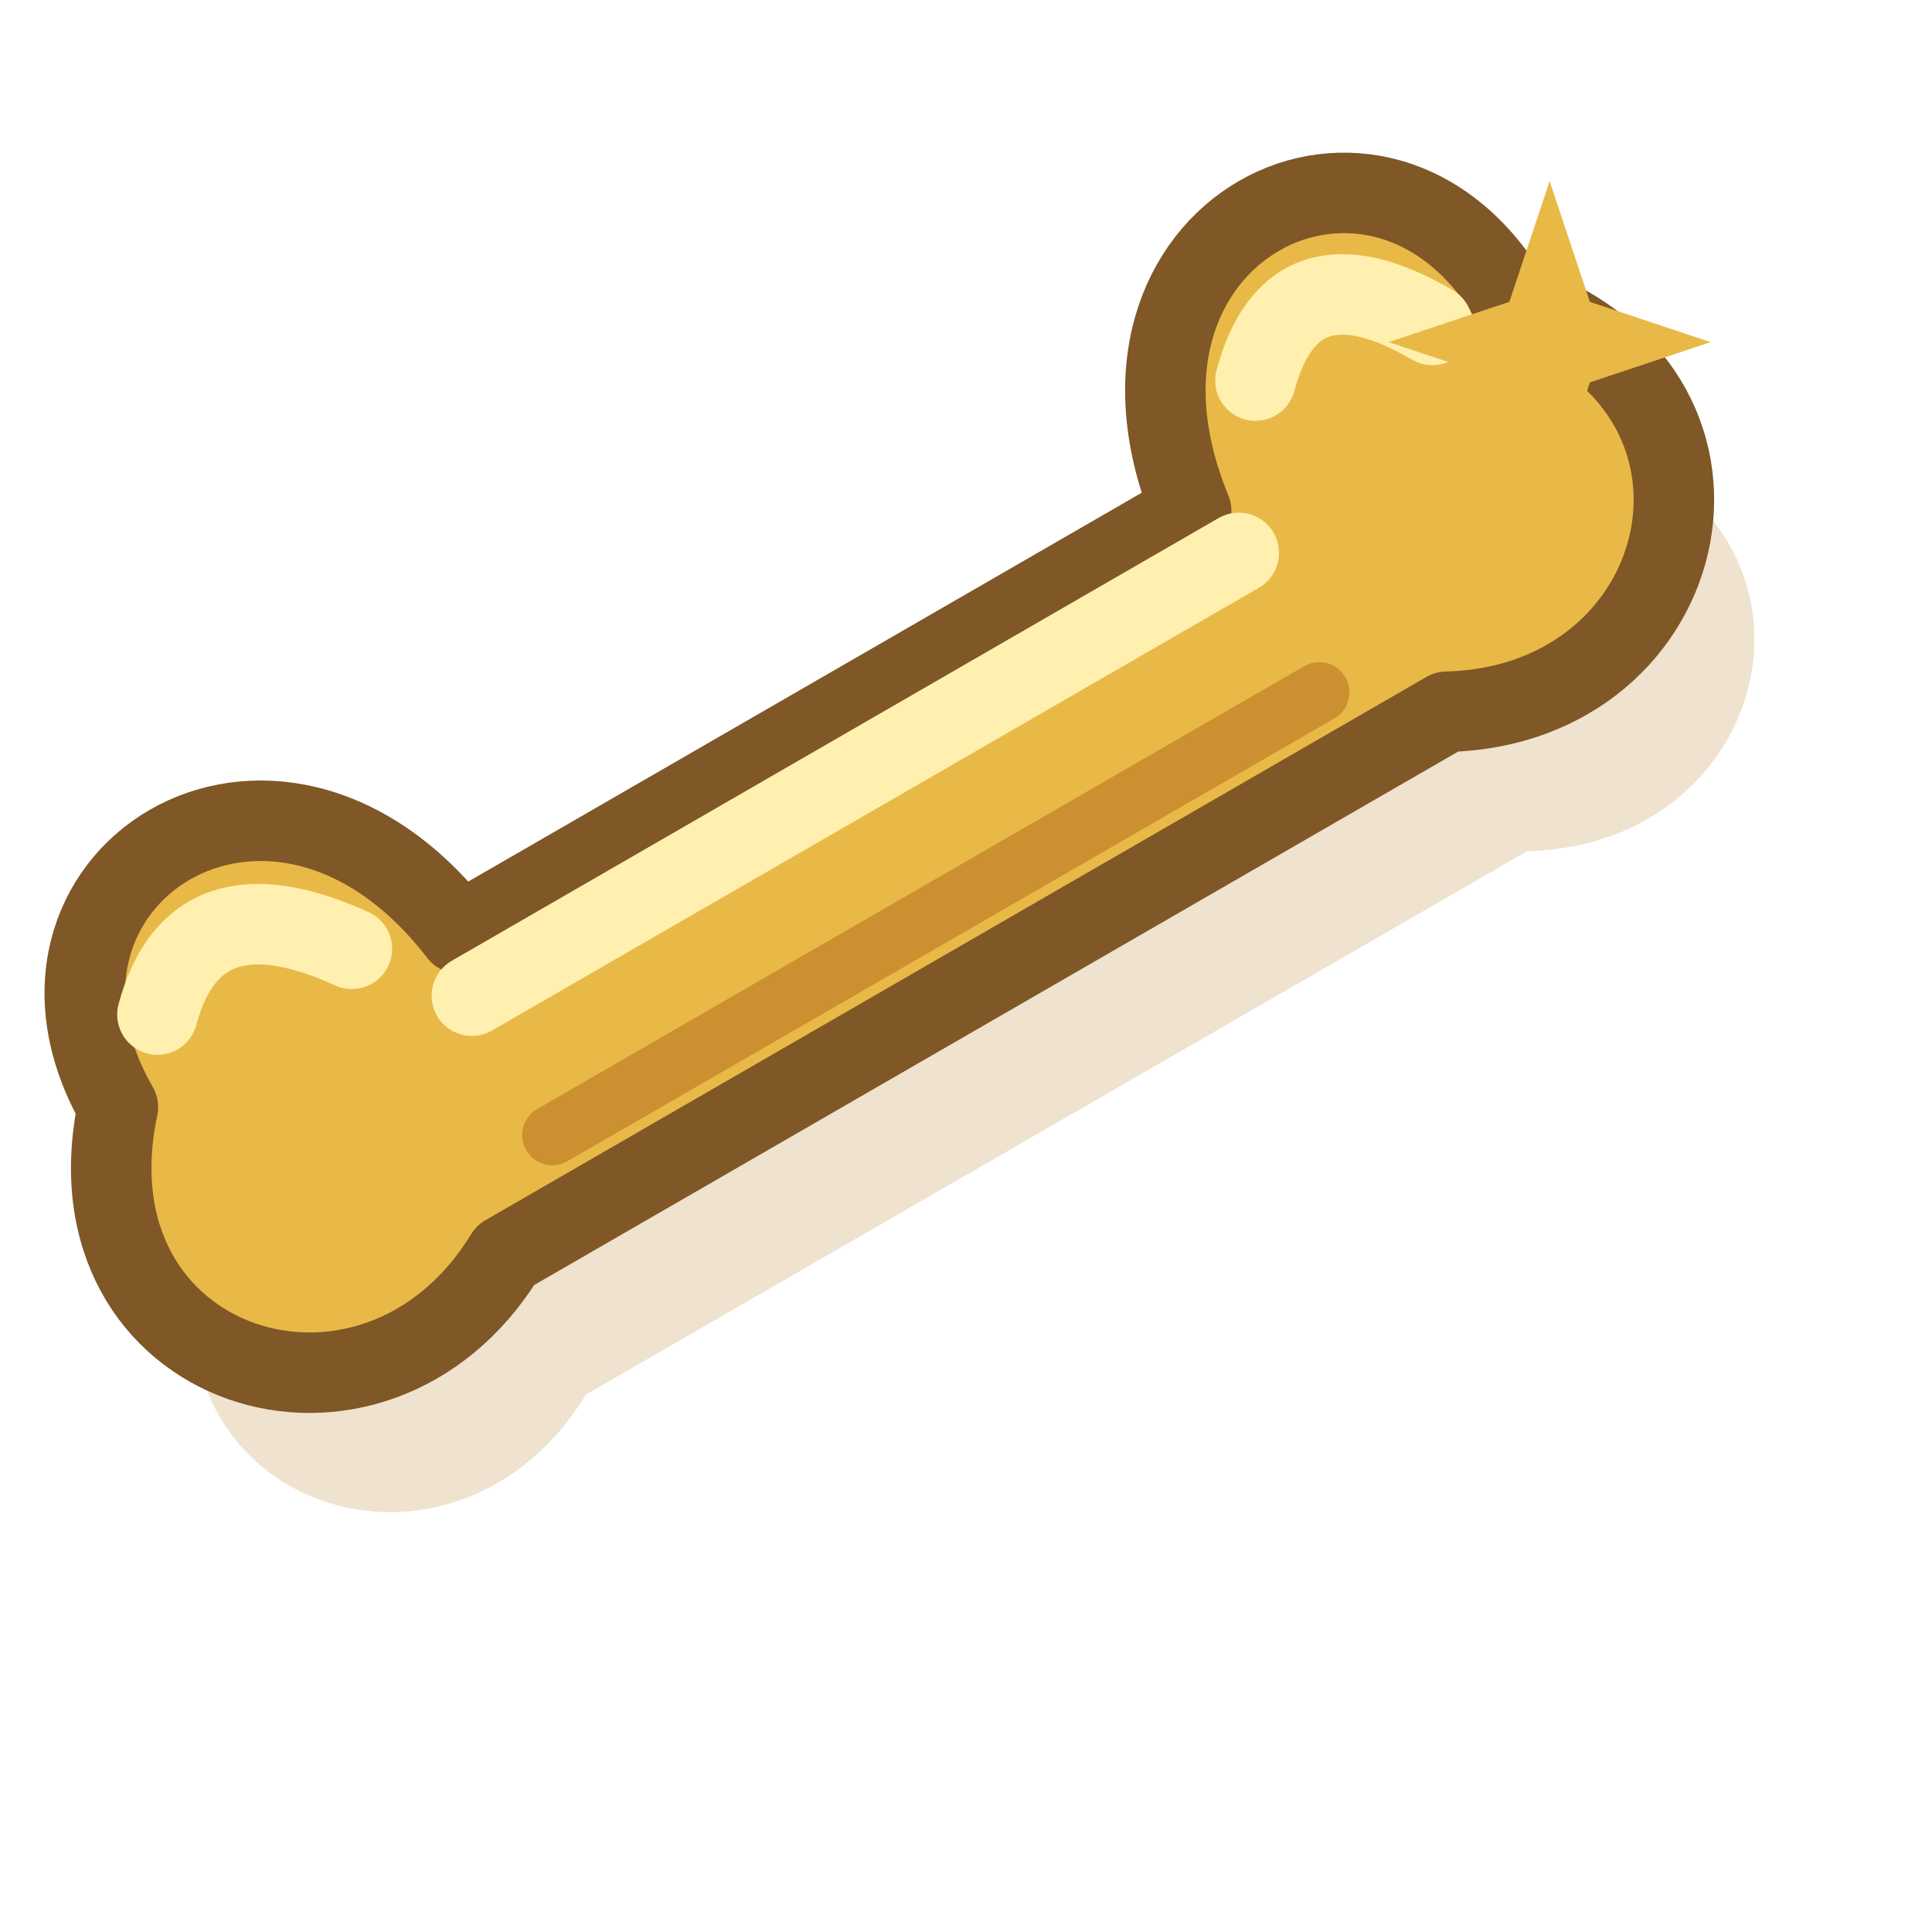
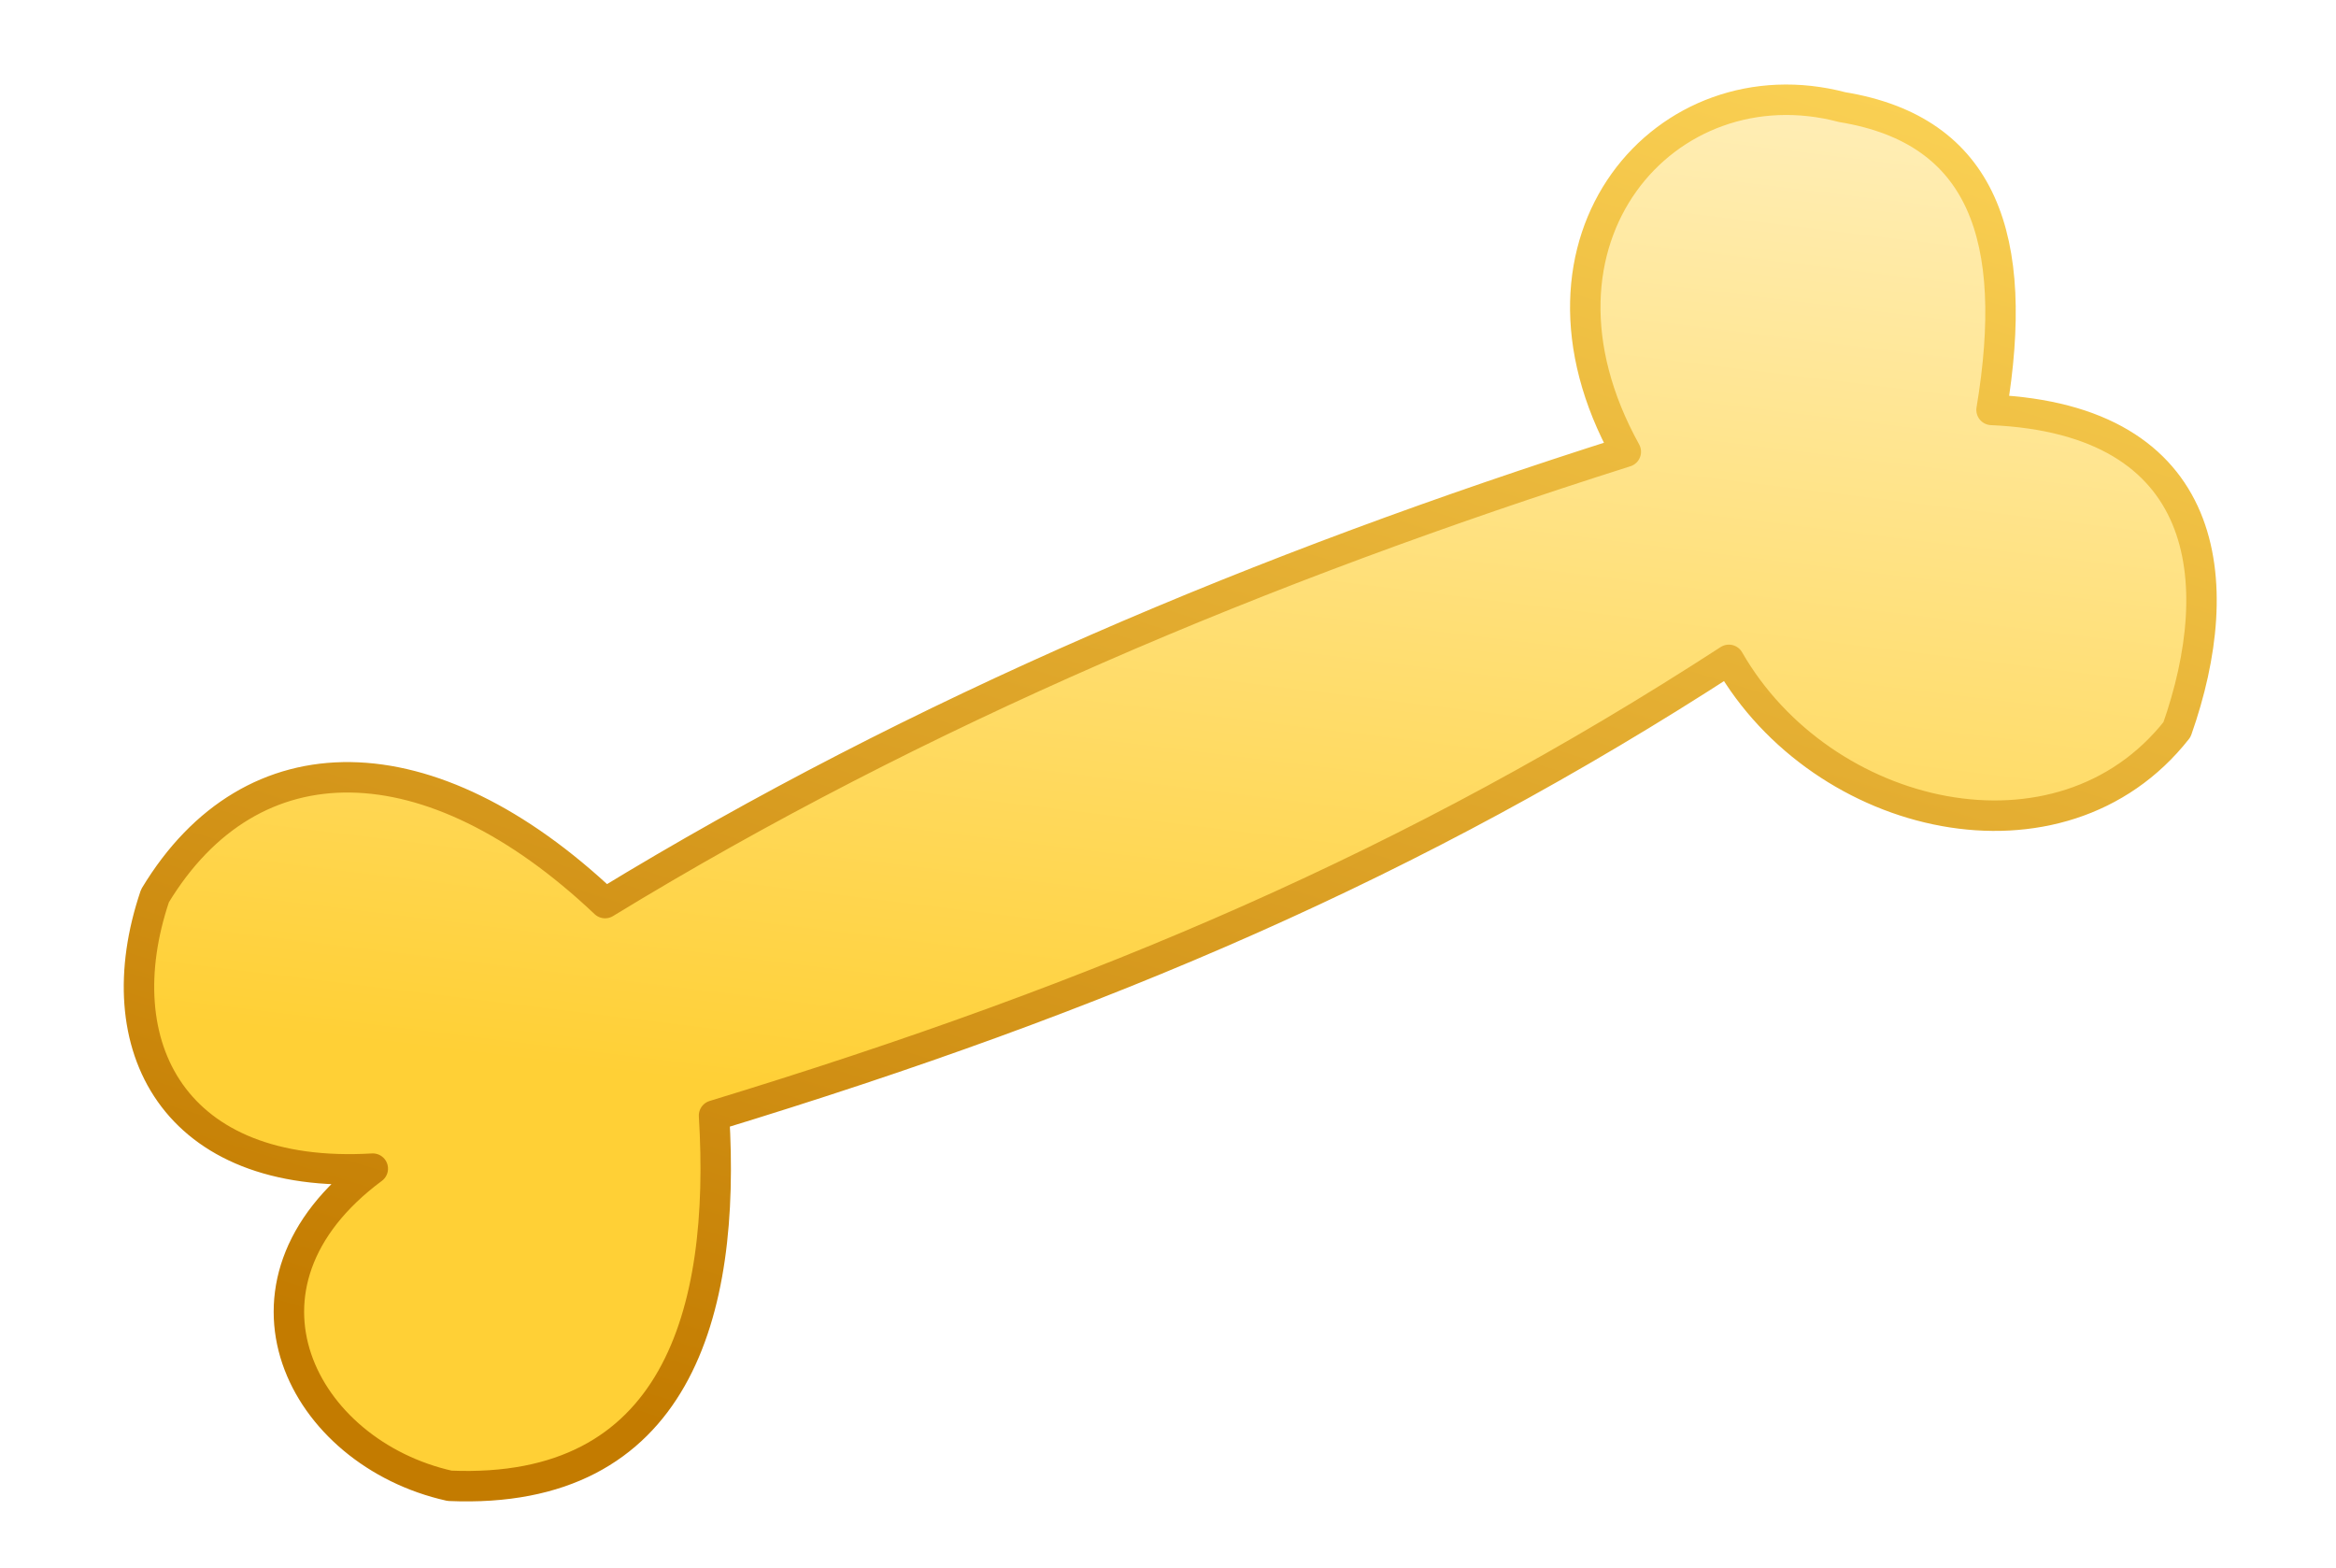
- <svg xmlns="http://www.w3.org/2000/svg" width="96" height="96" viewBox="0 0 96 96">
-   <g transform="rotate(-30 48 48)" stroke-linejoin="round">
-     <path d="M27 34 C25 19 8 20 8 33 C-1 43 10 55 21 49 L75 49 C86 55 97 43 88 33 C88 20 71 19 69 34Z" transform="translate(0 8)" fill="#b77b25" opacity=".22" />
-     <path d="M27 34 C25 19 8 20 8 33 C-1 43 10 55 21 49 L75 49 C86 55 97 43 88 33 C88 20 71 19 69 34Z" fill="#e9b947" stroke="#805726" stroke-width="4" />
-     <path d="M26 37 L70 37 M12 30 Q17 25 22 32 M75 30 Q80 25 84 32" stroke="#fff0af" stroke-width="4" fill="none" stroke-linecap="round" />
-     <path d="M26 45 L70 45" stroke="#cd9030" stroke-width="3" stroke-linecap="round" />
-   </g>
-   <path d="M77 9 L79 15 L85 17 L79 19 L77 25 L75 19 L69 17 L75 15Z" fill="#e9b947" />
+ <svg xmlns="http://www.w3.org/2000/svg" width="1892.92" height="1269.83" viewBox="0 0 1892.92 1269.83" preserveAspectRatio="xMidYMid meet">
+   <defs>
+     <linearGradient id="gradient_1" gradientUnits="userSpaceOnUse" spreadMethod="pad" gradientTransform="matrix(293.9691, -698.7172, 331.6197, 139.5213, 1287.55, 963.209)" x1="-1" y1="0" x2="1" y2="0">
+       <stop offset="27.63%" stop-color="#FFD036" stop-opacity="1" />
+       <stop offset="97.16%" stop-color="#FFF3CC" stop-opacity="1" />
+     </linearGradient>
+     <linearGradient id="gradient_2" gradientUnits="userSpaceOnUse" spreadMethod="pad" gradientTransform="matrix(399.4793, -615.9816, 292.3523, 189.5978, 1244.776, 925.9325)" x1="-1" y1="0" x2="1" y2="0">
+       <stop offset="0.98%" stop-color="#C37B00" stop-opacity="1" />
+       <stop offset="100%" stop-color="#FFD85B" stop-opacity="1" />
+     </linearGradient>
+   </defs>
+   <path transform="matrix(0.9632256, -0.2686941, 0.2686941, 0.9632256, -333.3432, 28.89595)" d="M356.3 1319.28 C248.45 1261.54 216.73 1112.02 365.39 1055.01 C207.45 1020.78 182.45 900.74 254.77 794.68 C365 690.79 503.88 730.87 604.51 898.32 C890.57 817.28 1190.79 779.08 1499.48 768.31 C1453.97 576.83 1616.5 472.07 1743.45 546.47 C1848.18 595.11 1853.91 687.24 1794.06 815.29 C1963.69 870.81 1942.03 1001.11 1869.22 1105.15 C1746.22 1195.31 1571.97 1100.11 1534.63 953.18 C1245.64 1043.64 973.57 1079.94 643.31 1087.87 C609.72 1244.62 531.37 1376.29 356.3 1319.28 Z" fill-rule="evenodd" id="Path" style="fill:url(#gradient_1);stroke:url(#gradient_2);stroke-linecap:round;stroke-linejoin:round;stroke-width:24.67;" />
</svg>
